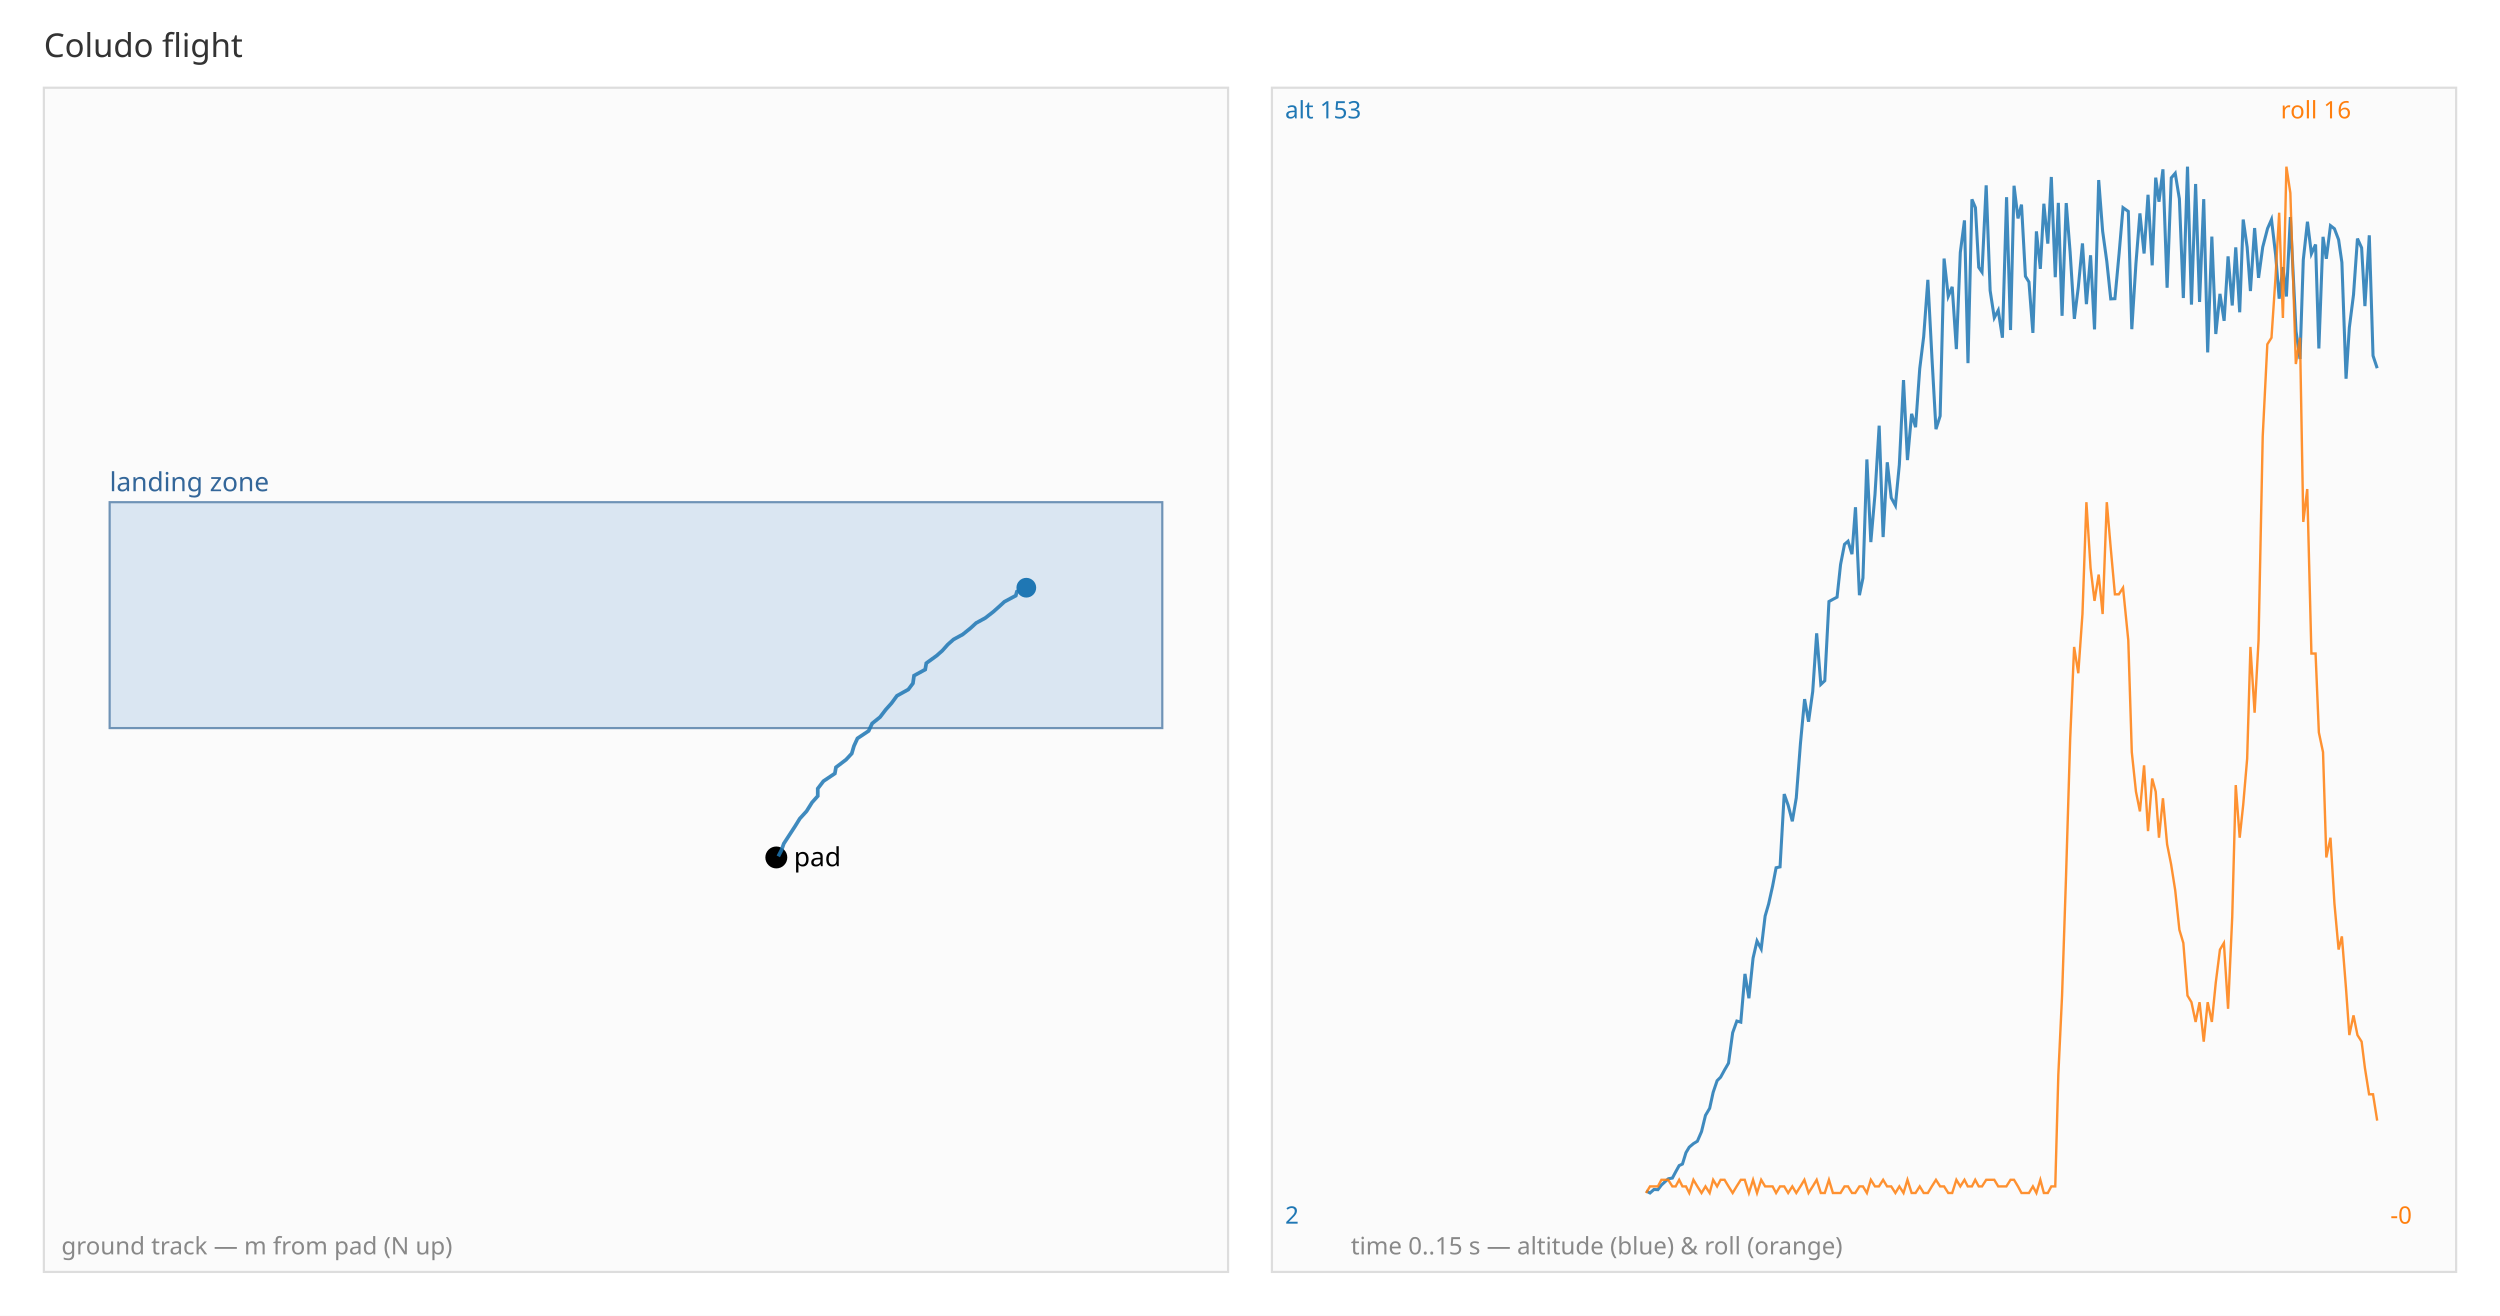
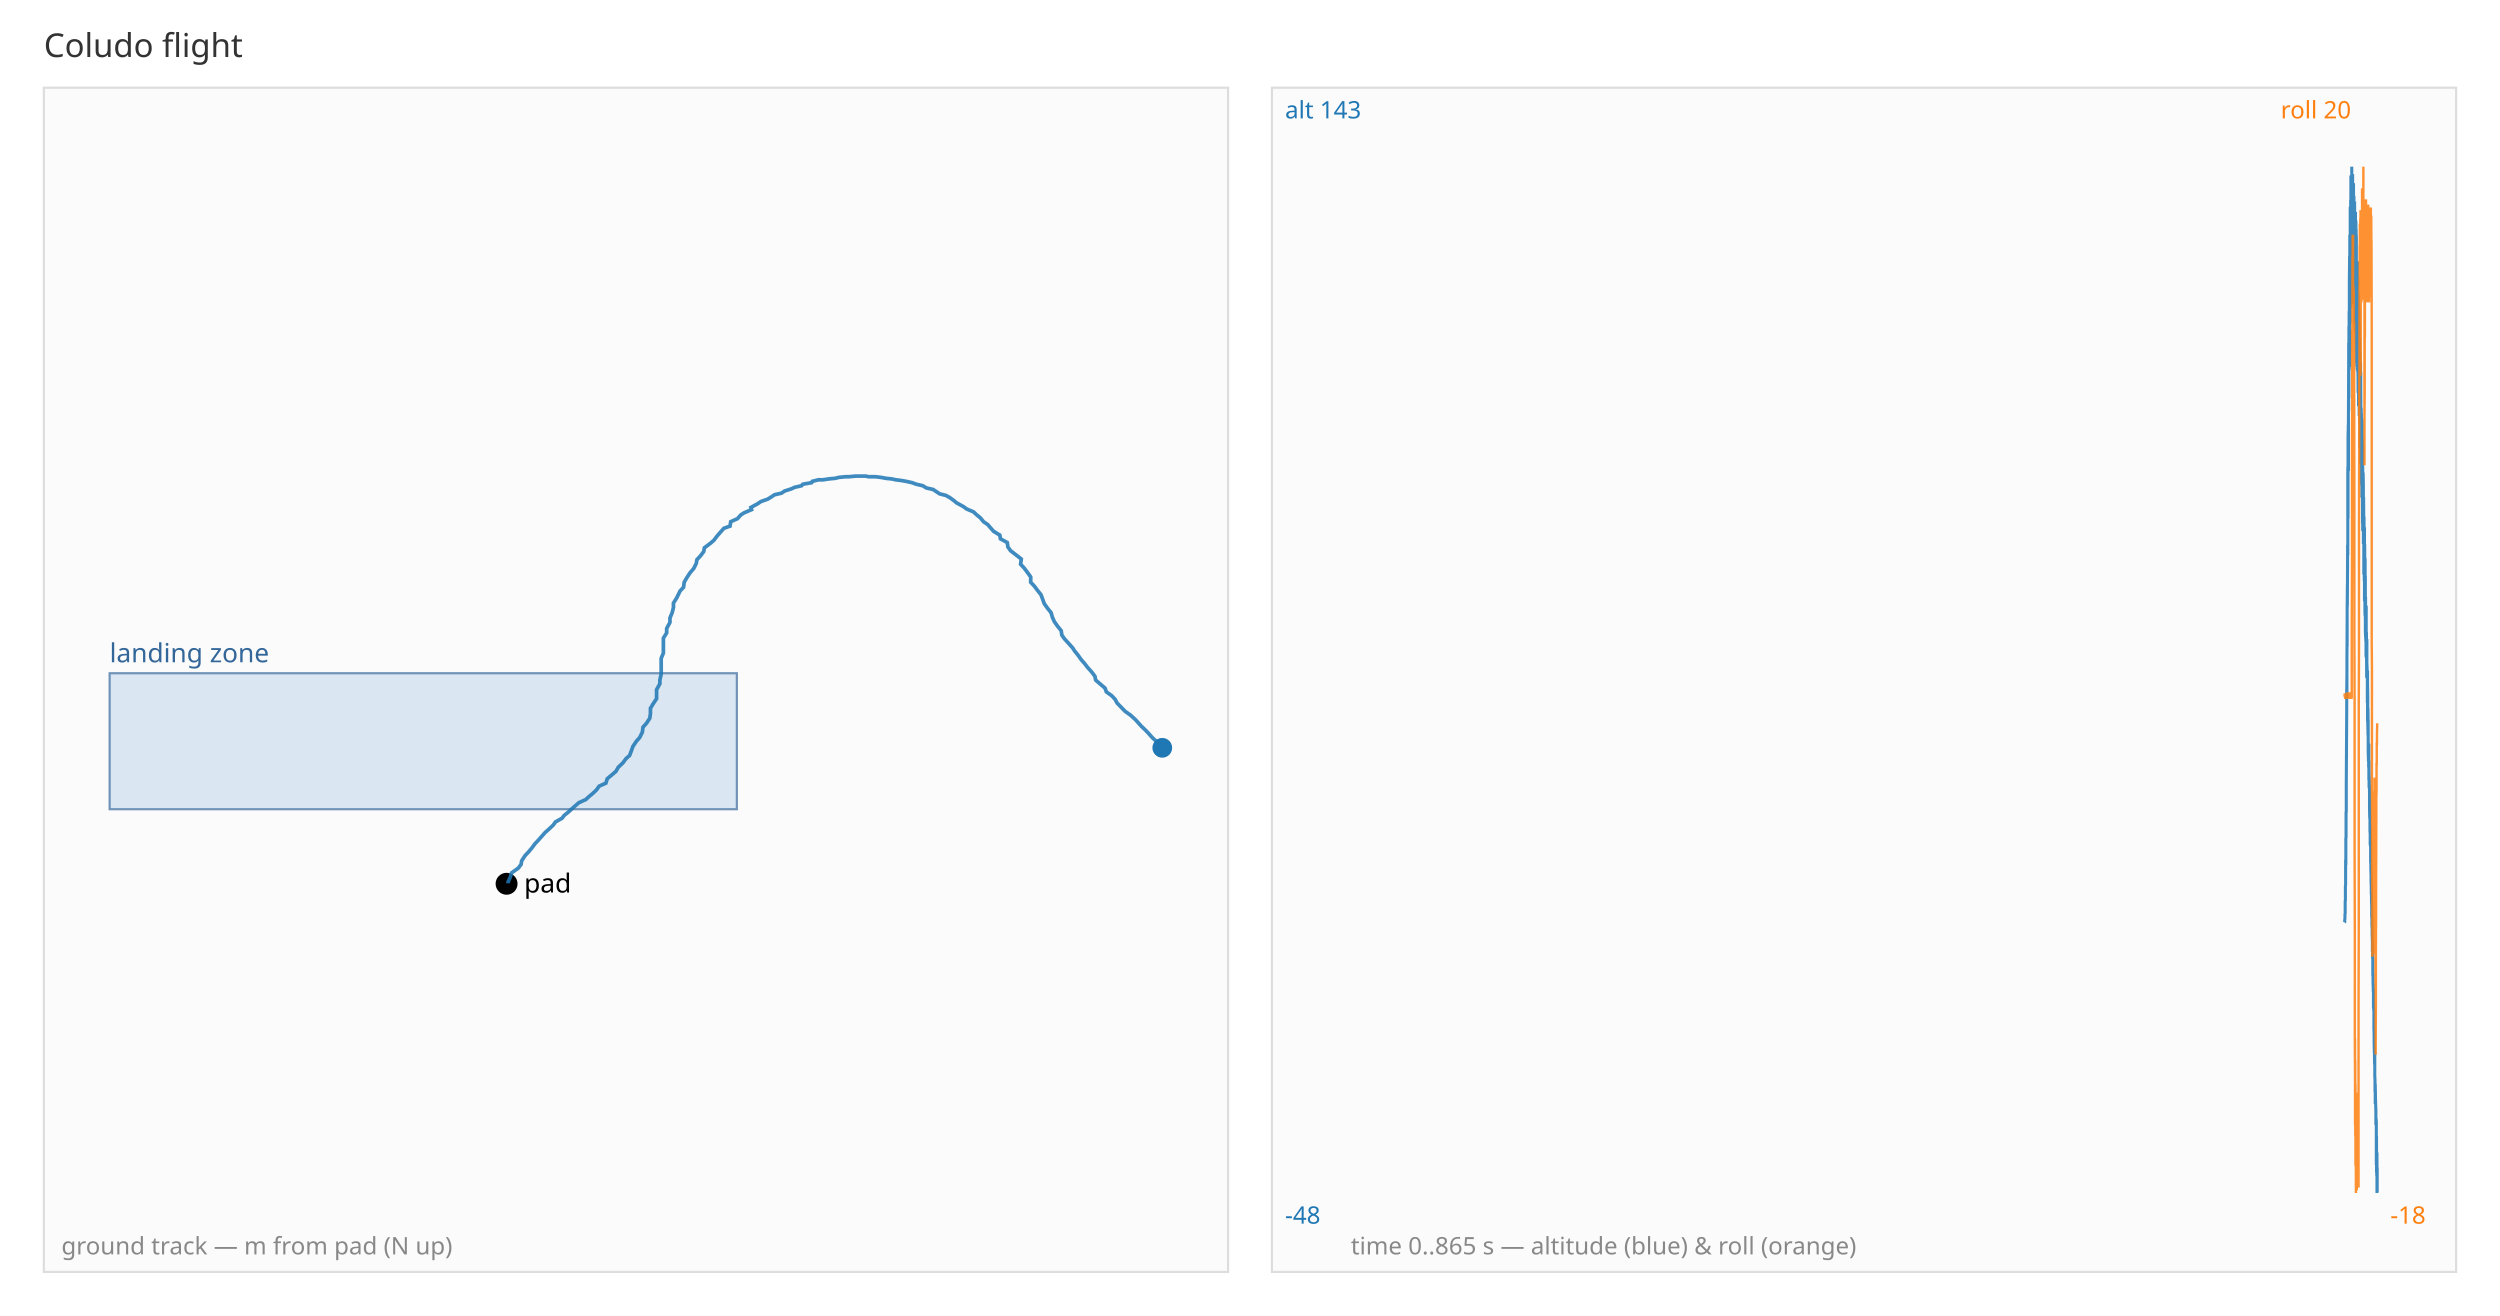
<svg xmlns="http://www.w3.org/2000/svg" width="1140" height="600" font-family="sans-serif" font-size="13">
  <rect width="1140" height="600" fill="white" />
  <text x="20" y="26" font-size="15" fill="#333">Coludo flight</text>
  <rect x="20" y="40" width="540" height="540" fill="#fbfbfb" stroke="#ddd" />
-   <rect x="50" y="229" width="480" height="103" fill="#cde" stroke="#369" opacity="0.7" />
-   <text x="50" y="224" fill="#369" font-size="12">landing zone</text>
-   <circle cx="354" cy="391" r="5" fill="black" />
-   <text x="362" y="395" font-size="12">pad</text>
-   <path d="M354.9,390.5 L354.9,390.5 L354.9,390.5 L354.9,390.5 L354.9,390.5 L354.9,390.5 L354.9,390.5 L354.9,390.5 L354.9,390.5 L354.9,390.5 L354.9,390.5 L354.9,390.5 L354.9,390.5 L354.9,390.5 L354.9,390.5 L354.9,390.5 L354.9,390.5 L354.9,390.5 L354.9,390.5 L354.9,390.5 L354.9,390.5 L354.9,390.5 L354.9,390.5 L354.9,390.5 L354.9,390.5 L354.9,390.5 L354.9,390.5 L354.9,390.5 L354.9,390.5 L354.9,390.5 L354.9,390.5 L354.9,390.5 L354.9,390.5 L354.9,390.5 L354.9,390.5 L354.9,390.5 L354.9,390.5 L354.9,390.5 L354.9,390.5 L354.9,390.5 L354.9,390.5 L354.9,390.5 L354.9,390.5 L354.9,390.5 L354.9,390.5 L354.9,390.5 L354.9,390.5 L354.9,390.5 L354.9,390.5 L354.9,390.5 L354.9,390.5 L354.9,390.5 L354.9,390.5 L356.4,387.6 L357.4,384.7 L360.0,380.7 L362.6,376.7 L364.7,373.3 L367.8,369.9 L370.3,365.9 L372.9,363.0 L372.9,359.6 L375.5,356.2 L380.7,352.7 L381.2,349.9 L385.8,346.4 L388.4,343.6 L389.4,340.2 L391.0,336.7 L396.1,333.3 L397.7,329.9 L401.3,327.0 L403.9,323.6 L406.5,320.7 L409.0,317.3 L414.2,314.4 L416.3,311.6 L416.8,308.1 L421.9,305.3 L422.4,302.4 L427.1,299.0 L429.7,296.7 L432.2,293.9 L434.8,291.6 L439.0,289.3 L442.6,286.4 L445.1,284.1 L449.3,281.8 L452.9,279.0 L455.5,276.7 L458.0,274.4 L463.2,271.6 L463.7,269.8 L468.4,267.6" fill="none" stroke="#1f77b4" stroke-width="1.7" opacity="0.85" />
-   <circle cx="468" cy="268" r="4.5" fill="#1f77b4" />
+   <rect x="50" y="307" width="286" height="62" fill="#cde" stroke="#369" opacity="0.7" />
+   <text x="50" y="302" fill="#369" font-size="12">landing zone</text>
+   <circle cx="231" cy="403" r="5" fill="black" />
+   <text x="239" y="407" font-size="12">pad</text>
+   <path d="M231.7,402.8 L231.7,402.8 L231.7,402.8 L231.7,402.8 L231.7,402.8 L231.7,402.8 L231.7,402.8 L231.7,402.8 L231.7,402.8 L231.7,402.8 L231.7,402.8 L231.7,402.8 L231.7,402.8 L231.7,402.8 L231.7,402.8 L231.7,402.8 L231.7,402.8 L231.7,402.8 L231.7,402.8 L231.7,402.8 L231.7,402.8 L231.7,402.8 L231.7,402.8 L231.7,402.8 L231.7,402.8 L231.7,402.8 L231.7,402.8 L231.7,402.8 L231.7,402.8 L231.7,402.8 L231.7,402.8 L231.7,402.8 L231.7,402.8 L231.7,402.8 L231.7,402.8 L231.7,402.8 L231.7,402.8 L231.7,402.8 L231.7,402.8 L231.7,402.8 L231.7,402.8 L231.7,402.8 L231.7,402.8 L231.7,402.8 L231.7,402.8 L231.7,402.8 L231.7,402.8 L231.7,402.8 L231.7,402.8 L231.7,402.8 L231.7,402.8 L231.7,402.8 L231.7,402.8 L231.7,402.8 L231.7,402.8 L231.7,402.1 L232.7,400.0 L233.3,398.0 L236.3,395.9 L237.6,394.2 L237.9,392.5 L239.4,390.2 L241.0,388.5 L242.5,386.7 L244.0,384.7 L245.6,383.0 L247.1,381.3 L248.6,379.6 L250.2,378.2 L252.3,376.2 L253.3,374.8 L256.3,373.1 L257.3,371.8 L259.4,370.1 L260.9,368.7 L262.5,367.3 L264.0,366.0 L267.1,364.6 L268.6,363.2 L270.2,361.9 L272.0,360.2 L273.2,358.5 L276.3,357.1 L276.9,355.1 L279.4,353.0 L280.9,351.7 L281.9,349.9 L284.0,347.9 L285.5,345.9 L287.1,344.5 L288.0,342.1 L288.6,340.4 L290.2,338.0 L291.7,336.3 L292.9,333.9 L293.2,331.6 L294.8,329.8 L296.3,327.5 L296.6,325.4 L296.6,323.0 L297.8,321.0 L299.4,318.6 L299.4,316.6 L299.4,314.5 L300.9,311.8 L300.9,310.1 L301.5,307.4 L301.5,305.0 L301.5,302.6 L301.5,300.2 L302.5,297.8 L302.5,295.4 L302.5,293.4 L302.5,291.0 L304.0,288.6 L304.0,286.6 L305.5,283.8 L305.5,281.8 L306.5,279.4 L307.1,277.0 L307.1,275.0 L308.6,272.6 L310.1,269.5 L311.7,267.8 L312.0,265.5 L313.2,263.4 L314.8,261.0 L316.3,259.3 L317.5,256.9 L317.8,255.2 L319.4,253.5 L320.9,251.5 L321.2,249.8 L324.0,247.7 L325.5,246.4 L327.1,244.3 L328.6,242.6 L330.1,240.9 L332.9,239.9 L333.2,237.9 L336.3,236.5 L337.8,234.8 L339.4,233.8 L342.7,232.4 L342.4,231.4 L345.5,229.7 L347.0,228.7 L350.1,227.6 L351.7,226.6 L353.2,225.6 L356.3,224.9 L357.8,223.9 L360.9,222.9 L362.4,222.2 L365.5,221.5 L366.1,220.8 L370.1,220.1 L370.4,219.5 L373.2,218.8 L375.3,218.8 L377.8,218.4 L380.9,218.1 L382.4,217.7 L385.5,217.4 L387.0,217.4 L390.1,217.1 L391.6,217.1 L394.7,217.1 L396.2,217.4 L399.3,217.4 L401.8,217.7 L403.9,218.1 L406.7,218.4 L408.5,218.8 L411.0,219.1 L413.2,219.5 L415.9,220.1 L417.8,220.8 L420.8,221.5 L422.4,222.5 L425.5,223.2 L427.0,224.2 L428.5,225.2 L431.3,225.9 L433.1,226.9 L435.0,228.3 L436.2,229.3 L439.3,231.0 L440.8,232.1 L443.9,233.4 L445.4,234.8 L447.0,236.1 L448.5,237.9 L450.4,239.2 L451.6,240.6 L453.1,242.3 L455.9,244.0 L456.2,245.7 L459.3,247.4 L459.6,249.4 L460.8,251.1 L463.9,253.5 L465.7,254.9 L465.4,257.3 L467.0,259.0 L468.5,261.0 L470.0,263.1 L470.0,265.5 L471.6,267.2 L473.1,269.2 L474.7,271.2 L476.2,275.3 L477.7,277.4 L479.3,279.4 L479.9,281.5 L480.8,283.5 L482.3,285.6 L483.9,287.6 L484.2,289.6 L485.4,291.3 L489.1,295.4 L490.0,296.8 L491.6,298.8 L493.1,300.9 L494.6,302.6 L495.9,304.3 L497.7,306.3 L499.3,308.4 L499.6,310.1 L503.9,313.8 L504.5,315.5 L506.9,317.2 L508.5,318.9 L509.4,320.6 L513.1,324.4 L515.5,326.1 L517.7,328.1 L520.5,331.2 L522.3,332.9 L523.9,334.6 L525.4,336.3 L526.9,337.7 L529.7,339.0 L530.0,340.8" fill="none" stroke="#1f77b4" stroke-width="1.7" opacity="0.85" />
+   <circle cx="530" cy="341" r="4.5" fill="#1f77b4" />
  <text x="28" y="572" font-size="11" fill="#888">ground track — m from pad (N up)</text>
  <rect x="580" y="40" width="540" height="540" fill="#fbfbfb" stroke="#ddd" />
-   <text x="586" y="54" fill="#1f77b4" font-size="11">alt 153</text>
-   <text x="586" y="558" fill="#1f77b4" font-size="11">2</text>
-   <path d="M750.6,543.1 L752.4,544.0 L754.2,542.4 L756.0,542.5 L757.6,540.4 L759.2,538.9 L760.8,537.5 L762.6,537.2 L764.2,534.2 L765.7,531.5 L767.2,530.8 L768.8,525.6 L770.3,523.1 L772.2,521.5 L774.0,520.4 L775.9,516.0 L777.7,508.6 L779.6,505.4 L781.2,498.1 L783.0,492.8 L784.6,491.2 L786.4,487.9 L788.2,484.8 L790.1,470.9 L792.0,465.6 L793.8,466.1 L795.7,444.1 L797.5,455.2 L799.4,436.9 L801.2,429.1 L803.1,432.7 L804.9,417.7 L806.5,412.2 L808.3,404.1 L809.9,395.7 L811.7,395.3 L813.6,362.1 L815.4,367.2 L817.3,374.5 L819.1,363.8 L821.0,339.1 L822.9,318.8 L824.7,329.1 L826.6,315.3 L828.4,288.8 L830.3,312.1 L832.1,310.4 L834.0,274.3 L835.8,273.3 L837.7,272.3 L839.3,257.4 L841.1,248.2 L842.7,246.8 L844.5,252.7 L846.1,231.3 L847.9,271.4 L849.5,263.6 L851.3,209.5 L853.1,247.2 L855.0,225.4 L856.9,194.1 L858.7,244.9 L860.6,210.8 L862.4,227.0 L864.3,230.5 L866.1,211.9 L868.0,173.3 L869.8,209.8 L871.7,188.7 L873.5,194.8 L875.4,168.1 L877.2,153.5 L879.1,127.6 L881.0,163.7 L882.8,195.7 L884.7,189.7 L886.5,117.9 L888.4,135.1 L890.2,130.8 L892.1,159.2 L893.9,115.1 L895.8,100.5 L897.4,165.6 L899.2,90.9 L900.8,94.7 L902.3,121.9 L903.8,124.1 L905.7,84.5 L907.5,132.5 L909.4,144.9 L911.2,141.5 L913.1,154.0 L915.0,89.9 L916.8,150.5 L918.4,84.7 L920.2,99.6 L921.8,93.3 L923.6,126.0 L925.2,128.6 L927.0,151.8 L928.6,105.5 L930.4,122.6 L932.0,92.9 L933.8,111.1 L935.4,80.7 L937.2,126.4 L938.6,92.5 L940.3,144.0 L942.2,92.6 L944.0,115.3 L945.9,145.4 L947.7,131.0 L949.6,111.0 L951.4,138.7 L953.3,116.4 L955.1,150.2 L957.0,82.1 L958.8,105.4 L960.7,119.2 L962.5,136.3 L964.4,136.2 L966.3,115.7 L968.1,94.7 L970.5,96.4 L972.1,150.1 L974.0,120.0 L975.8,97.3 L977.7,115.6 L979.5,88.8 L981.4,121.0 L983.0,81.0 L984.5,92.0 L986.3,77.2 L988.2,131.2 L990.1,81.1 L991.9,79.0 L993.8,90.7 L995.6,135.9 L997.5,76.0 L999.3,138.9 L1001.2,83.9 L1003.0,137.7 L1004.9,90.8 L1006.7,160.7 L1008.6,107.9 L1010.4,152.3 L1012.3,134.0 L1014.2,146.3 L1016.0,116.9 L1017.9,139.3 L1019.5,112.8 L1021.3,142.4 L1022.9,100.1 L1024.7,112.7 L1026.2,132.7 L1028.1,104.0 L1029.9,126.7 L1031.8,112.7 L1034.0,104.2 L1035.8,100.1 L1037.7,116.3 L1039.3,136.2 L1041.0,121.8 L1042.6,135.2 L1044.4,99.0 L1047.0,151.1 L1048.8,163.7 L1050.3,118.5 L1052.2,101.1 L1054.0,115.7 L1055.9,111.5 L1057.4,158.9 L1059.3,108.0 L1060.8,118.0 L1062.7,102.9 L1064.5,104.3 L1066.4,109.3 L1067.9,119.7 L1069.8,172.7 L1071.3,149.4 L1073.2,134.4 L1075.0,108.8 L1076.9,113.0 L1078.4,139.6 L1080.4,107.3 L1082.1,162.2 L1084.0,167.9" fill="none" stroke="#1f77b4" stroke-width="1.4" opacity="0.85" />
-   <text x="1040" y="54" fill="#ff7f0e" font-size="11">roll 16</text>
-   <text x="1090" y="558" fill="#ff7f0e" font-size="11">-0</text>
-   <path d="M750.6,544.0 L752.4,541.0 L754.2,541.0 L756.0,541.0 L757.6,538.0 L759.2,538.0 L760.7,538.0 L762.6,541.0 L764.1,541.0 L765.7,538.0 L767.2,541.0 L768.8,541.0 L770.3,544.0 L772.2,538.0 L774.0,541.0 L775.9,544.0 L777.7,541.0 L779.6,544.0 L781.2,538.0 L783.0,541.0 L784.6,538.0 L786.4,538.0 L788.2,541.0 L790.1,544.0 L791.9,541.0 L793.8,538.0 L795.6,538.0 L797.5,544.0 L799.4,538.0 L801.2,544.0 L803.1,538.0 L804.9,541.0 L806.5,541.0 L808.3,541.0 L809.9,544.0 L811.7,541.0 L813.6,541.0 L815.4,544.0 L817.3,541.0 L819.1,544.0 L821.0,541.0 L822.8,538.0 L824.7,544.0 L826.6,541.0 L828.4,538.0 L830.3,544.0 L832.1,544.0 L834.0,538.0 L835.8,544.0 L837.7,544.0 L839.3,544.0 L841.1,541.0 L842.7,541.0 L844.5,544.0 L846.0,544.0 L847.9,541.0 L849.5,541.0 L851.3,544.0 L853.1,538.0 L855.0,541.0 L856.8,541.0 L858.7,538.0 L860.5,541.0 L862.4,541.0 L864.3,544.0 L866.1,541.0 L868.0,544.0 L869.8,538.0 L871.7,544.0 L873.5,544.0 L875.4,541.0 L877.2,544.0 L879.1,544.0 L880.9,541.0 L882.8,538.0 L884.7,541.0 L886.5,541.0 L888.4,544.0 L890.2,544.0 L892.1,538.0 L893.9,541.0 L895.8,538.0 L897.3,541.0 L899.2,541.0 L900.7,538.0 L902.3,541.0 L903.8,541.0 L905.7,538.0 L907.5,538.0 L909.4,538.0 L911.2,541.0 L913.1,541.0 L914.9,541.0 L916.8,538.0 L918.4,538.0 L920.2,541.0 L921.8,544.0 L923.6,544.0 L925.2,544.0 L927.0,541.0 L928.6,544.0 L930.4,538.0 L932.0,544.0 L933.8,544.0 L935.4,541.0 L937.2,541.0 L938.6,490.0 L940.3,454.0 L942.1,400.0 L944.0,337.0 L945.8,295.0 L947.7,307.0 L949.6,280.0 L951.4,229.0 L953.3,259.0 L955.1,274.0 L957.0,262.0 L958.8,280.0 L960.7,229.0 L962.5,250.0 L964.4,271.0 L966.2,271.0 L968.1,268.0 L970.5,292.0 L972.1,343.0 L974.0,361.0 L975.8,370.0 L977.7,349.0 L979.5,379.0 L981.4,355.0 L983.0,361.0 L984.5,382.0 L986.3,364.0 L988.2,385.0 L990.0,394.0 L991.9,406.0 L993.8,424.0 L995.6,430.0 L997.5,454.0 L999.3,457.0 L1001.2,466.0 L1003.0,457.0 L1004.9,475.0 L1006.7,457.0 L1008.6,466.0 L1010.4,448.0 L1012.3,433.0 L1014.1,430.0 L1016.0,460.0 L1017.9,418.0 L1019.5,358.0 L1021.3,382.0 L1022.9,367.0 L1024.7,346.0 L1026.2,295.0 L1028.1,325.0 L1029.9,292.0 L1031.8,199.0 L1033.9,157.0 L1035.8,154.0 L1037.6,127.0 L1039.3,97.0 L1041.0,145.0 L1042.6,76.0 L1044.4,88.0 L1046.9,166.0 L1048.8,154.0 L1050.3,238.0 L1052.1,223.0 L1054.0,298.0 L1055.9,298.0 L1057.4,334.0 L1059.3,343.0 L1060.8,391.0 L1062.7,382.0 L1064.5,412.0 L1066.4,433.0 L1067.9,427.0 L1069.8,451.0 L1071.3,472.0 L1073.2,463.0 L1075.0,472.0 L1076.9,475.0 L1078.4,487.0 L1080.3,499.0 L1082.1,499.0 L1084.0,511.0" fill="none" stroke="#ff7f0e" stroke-width="1.1" opacity="0.85" />
-   <text x="616" y="572" font-size="11" fill="#888">time 0..15 s — altitude (blue) &amp; roll (orange)</text>
+   <text x="586" y="54" fill="#1f77b4" font-size="11">alt 143</text>
+   <text x="586" y="558" fill="#1f77b4" font-size="11">-48</text>
+   <path d="M1069.1,420.6 L1069.2,420.5 L1069.2,420.3 L1069.2,419.6 L1069.3,418.6 L1069.3,417.8 L1069.3,417.7 L1069.3,417.0 L1069.4,416.5 L1069.4,414.6 L1069.4,414.3 L1069.4,411.7 L1069.4,410.9 L1069.5,410.6 L1069.5,407.1 L1069.5,406.9 L1069.5,404.1 L1069.6,403.4 L1069.6,400.5 L1069.6,397.4 L1069.6,392.0 L1069.7,394.5 L1069.7,384.8 L1069.7,387.9 L1069.7,382.4 L1069.8,381.8 L1069.8,374.7 L1069.8,373.8 L1069.8,370.4 L1069.9,370.2 L1069.9,356.9 L1069.9,357.9 L1069.9,358.5 L1069.9,358.6 L1070.0,340.2 L1070.0,340.9 L1070.0,345.5 L1070.0,341.0 L1070.1,324.0 L1070.1,317.4 L1070.1,320.4 L1070.1,315.7 L1070.2,307.3 L1070.2,317.8 L1070.2,313.3 L1070.2,300.5 L1070.3,282.8 L1070.3,294.8 L1070.3,293.0 L1070.3,278.1 L1070.4,266.7 L1070.4,273.4 L1070.4,276.2 L1070.4,269.9 L1070.4,274.3 L1070.5,253.5 L1070.5,259.8 L1070.5,252.4 L1070.5,248.4 L1070.6,253.2 L1070.6,229.9 L1070.6,219.2 L1070.6,214.1 L1070.7,211.9 L1070.7,206.5 L1070.7,236.4 L1070.7,198.8 L1070.8,195.7 L1070.8,193.7 L1070.8,207.3 L1070.8,204.2 L1070.9,187.6 L1070.9,199.6 L1070.9,214.8 L1070.9,182.9 L1070.9,190.5 L1071.0,162.3 L1071.0,187.2 L1071.0,156.3 L1071.0,166.5 L1071.1,157.1 L1071.1,181.6 L1071.1,173.5 L1071.1,148.8 L1071.2,159.5 L1071.2,141.9 L1071.2,168.8 L1071.2,166.0 L1071.3,140.8 L1071.3,149.9 L1071.3,157.7 L1071.3,128.4 L1071.4,118.4 L1071.4,116.7 L1071.4,167.4 L1071.4,159.3 L1071.5,128.6 L1071.5,108.4 L1071.5,107.1 L1071.5,159.8 L1071.6,117.5 L1071.6,133.7 L1071.6,115.4 L1071.6,138.6 L1071.6,120.2 L1071.7,135.9 L1071.7,131.7 L1071.7,147.3 L1071.7,94.3 L1071.8,99.2 L1071.8,122.2 L1071.8,119.4 L1071.8,129.1 L1071.9,98.8 L1071.9,91.1 L1071.9,97.2 L1071.9,127.5 L1072.0,122.9 L1072.0,80.0 L1072.0,140.3 L1072.0,88.9 L1072.1,133.3 L1072.1,117.2 L1072.1,91.6 L1072.2,83.1 L1072.2,137.1 L1072.2,94.8 L1072.2,84.5 L1072.2,138.1 L1072.3,102.4 L1072.3,137.8 L1072.3,129.5 L1072.3,109.9 L1072.4,117.6 L1072.4,96.8 L1072.4,89.3 L1072.4,76.0 L1072.5,97.9 L1072.5,88.1 L1072.5,101.1 L1072.5,126.5 L1072.6,80.5 L1072.6,128.6 L1072.6,115.0 L1072.6,100.1 L1072.7,104.1 L1072.7,118.4 L1072.7,120.1 L1072.7,112.6 L1072.8,127.8 L1072.8,79.4 L1072.8,138.6 L1072.8,128.6 L1072.9,131.9 L1072.9,119.2 L1072.9,135.8 L1072.9,120.1 L1073.0,94.8 L1073.0,134.7 L1073.0,104.8 L1073.0,86.3 L1073.1,132.1 L1073.1,106.7 L1073.1,108.5 L1073.1,132.0 L1073.2,83.5 L1073.2,113.1 L1073.2,91.6 L1073.2,97.2 L1073.3,132.4 L1073.3,98.8 L1073.3,111.7 L1073.3,121.1 L1073.4,89.3 L1073.4,92.9 L1073.4,92.6 L1073.4,128.4 L1073.4,135.9 L1073.5,102.1 L1073.5,112.2 L1073.5,104.0 L1073.5,114.6 L1073.6,128.4 L1073.6,92.0 L1073.6,98.4 L1073.7,126.7 L1073.7,125.7 L1073.7,118.2 L1073.7,91.9 L1073.8,137.7 L1073.8,147.9 L1073.8,115.6 L1073.8,146.6 L1073.8,122.6 L1073.9,111.0 L1073.9,132.1 L1073.9,99.7 L1073.9,134.5 L1074.0,121.0 L1074.0,134.7 L1074.0,123.9 L1074.0,105.0 L1074.1,96.6 L1074.1,115.2 L1074.1,151.2 L1074.2,122.9 L1074.2,107.2 L1074.2,133.2 L1074.2,101.6 L1074.2,137.4 L1074.3,100.6 L1074.3,111.2 L1074.3,117.8 L1074.3,111.3 L1074.4,157.5 L1074.4,126.3 L1074.4,150.6 L1074.4,104.5 L1074.5,143.4 L1074.5,109.0 L1074.5,107.3 L1074.5,160.8 L1074.6,156.9 L1074.6,121.2 L1074.6,140.8 L1074.6,165.7 L1074.7,133.5 L1074.7,148.3 L1074.7,128.7 L1074.7,167.2 L1074.8,130.1 L1074.8,161.7 L1074.8,136.9 L1074.9,168.8 L1074.9,125.3 L1074.9,133.1 L1074.9,124.5 L1075.0,119.2 L1075.0,125.6 L1075.0,167.8 L1075.0,134.6 L1075.1,168.6 L1075.1,169.5 L1075.1,149.5 L1075.1,162.0 L1075.1,156.3 L1075.2,126.1 L1075.2,138.4 L1075.2,154.2 L1075.2,161.0 L1075.3,179.1 L1075.3,167.5 L1075.3,136.5 L1075.4,147.2 L1075.4,140.8 L1075.4,134.3 L1075.4,153.7 L1075.5,185.2 L1075.5,160.7 L1075.5,169.9 L1075.5,178.3 L1075.5,150.8 L1075.6,138.7 L1075.6,146.3 L1075.6,141.4 L1075.6,165.5 L1075.7,141.1 L1075.7,182.6 L1075.7,172.1 L1075.7,155.5 L1075.8,189.8 L1075.8,147.8 L1075.8,152.7 L1075.9,167.1 L1075.9,170.0 L1075.9,157.8 L1075.9,184.3 L1076.0,176.4 L1076.0,168.5 L1076.0,154.3 L1076.0,174.6 L1076.0,173.3 L1076.1,177.1 L1076.1,193.8 L1076.1,189.3 L1076.1,159.8 L1076.2,166.2 L1076.2,169.1 L1076.2,163.4 L1076.2,204.1 L1076.3,177.7 L1076.3,177.1 L1076.3,177.0 L1076.3,196.7 L1076.4,165.2 L1076.4,193.0 L1076.4,170.0 L1076.5,169.5 L1076.5,211.8 L1076.5,183.4 L1076.5,174.5 L1076.6,201.9 L1076.6,208.4 L1076.6,195.9 L1076.6,188.4 L1076.7,194.2 L1076.7,210.2 L1076.7,209.8 L1076.7,185.9 L1076.8,218.0 L1076.8,188.4 L1076.8,196.8 L1076.8,219.9 L1076.8,190.1 L1076.9,221.4 L1076.9,215.5 L1076.9,217.6 L1076.9,212.7 L1077.0,190.8 L1077.0,226.9 L1077.1,199.4 L1077.1,221.2 L1077.1,226.7 L1077.1,192.3 L1077.2,204.7 L1077.2,202.2 L1077.2,202.7 L1077.2,199.6 L1077.3,237.8 L1077.3,238.7 L1077.3,201.1 L1077.3,235.9 L1077.3,214.5 L1077.4,242.2 L1077.4,203.2 L1077.4,207.5 L1077.4,219.8 L1077.5,220.4 L1077.5,215.2 L1077.5,229.3 L1077.5,232.4 L1077.6,235.2 L1077.6,215.8 L1077.7,221.8 L1077.7,231.9 L1077.7,236.0 L1077.7,232.1 L1077.7,248.1 L1077.8,247.2 L1077.8,244.6 L1077.8,245.8 L1077.8,226.6 L1077.9,239.7 L1077.9,244.8 L1077.9,260.3 L1077.9,262.0 L1078.0,236.8 L1078.0,235.6 L1078.0,241.4 L1078.0,254.3 L1078.1,240.2 L1078.1,247.5 L1078.1,264.9 L1078.1,240.6 L1078.2,244.7 L1078.2,240.6 L1078.2,274.2 L1078.3,248.6 L1078.3,248.2 L1078.3,258.5 L1078.3,248.4 L1078.4,265.7 L1078.4,263.9 L1078.4,273.0 L1078.4,279.1 L1078.5,280.9 L1078.5,275.2 L1078.5,254.6 L1078.5,274.1 L1078.6,283.5 L1078.6,272.7 L1078.6,262.5 L1078.6,287.4 L1078.7,290.5 L1078.7,285.7 L1078.7,279.5 L1078.7,272.1 L1078.7,283.6 L1078.8,292.5 L1078.8,284.8 L1078.9,291.4 L1078.9,295.6 L1078.9,284.1 L1078.9,299.5 L1079.0,276.2 L1079.0,287.2 L1079.0,288.1 L1079.0,296.0 L1079.1,300.4 L1079.1,293.4 L1079.1,299.0 L1079.1,297.6 L1079.1,288.3 L1079.2,309.1 L1079.2,299.2 L1079.2,305.9 L1079.2,296.8 L1079.3,291.4 L1079.3,307.2 L1079.3,307.0 L1079.3,302.1 L1079.4,304.9 L1079.4,305.5 L1079.5,307.6 L1079.5,316.2 L1079.5,320.6 L1079.5,307.9 L1079.6,305.7 L1079.6,326.7 L1079.6,324.1 L1079.6,329.0 L1079.6,311.3 L1079.7,317.7 L1079.7,320.6 L1079.7,323.4 L1079.7,329.8 L1079.8,333.9 L1079.8,335.4 L1079.8,332.8 L1079.8,322.9 L1079.9,336.6 L1079.9,333.4 L1079.9,328.2 L1079.9,342.9 L1080.0,346.2 L1080.0,347.1 L1080.0,343.3 L1080.1,339.0 L1080.1,350.0 L1080.1,346.0 L1080.1,344.5 L1080.2,339.3 L1080.2,345.5 L1080.2,355.7 L1080.2,346.8 L1080.3,347.2 L1080.3,359.2 L1080.3,358.1 L1080.3,351.7 L1080.4,355.1 L1080.4,355.4 L1080.4,359.1 L1080.4,356.2 L1080.5,361.7 L1080.5,364.1 L1080.5,360.2 L1080.5,368.6 L1080.6,373.2 L1080.6,364.7 L1080.6,372.1 L1080.7,368.3 L1080.7,373.2 L1080.7,368.7 L1080.7,379.6 L1080.8,377.1 L1080.8,378.4 L1080.8,376.3 L1080.8,384.8 L1080.9,385.7 L1080.9,377.8 L1080.9,384.8 L1080.9,385.5 L1081.0,383.9 L1081.0,383.3 L1081.0,385.5 L1081.0,393.3 L1081.0,390.6 L1081.1,394.2 L1081.1,396.1 L1081.1,396.3 L1081.2,399.1 L1081.2,398.5 L1081.2,401.5 L1081.3,404.9 L1081.3,405.3 L1081.3,404.1 L1081.3,407.5 L1081.4,408.5 L1081.4,409.7 L1081.4,409.2 L1081.4,410.9 L1081.5,413.2 L1081.5,413.3 L1081.5,414.5 L1081.5,417.2 L1081.5,418.1 L1081.6,418.5 L1081.6,420.1 L1081.6,421.9 L1081.6,422.3 L1081.7,423.6 L1081.7,425.3 L1081.7,426.1 L1081.8,429.3 L1081.8,430.4 L1081.8,432.3 L1081.9,432.2 L1081.9,435.0 L1081.9,437.1 L1081.9,435.8 L1082.0,437.3 L1082.0,440.1 L1082.0,442.0 L1082.0,441.2 L1082.0,445.1 L1082.1,443.9 L1082.1,447.8 L1082.1,447.3 L1082.1,447.6 L1082.2,450.8 L1082.2,448.6 L1082.2,451.2 L1082.2,451.5 L1082.3,451.5 L1082.3,458.7 L1082.3,459.7 L1082.4,459.4 L1082.4,460.7 L1082.4,458.8 L1082.5,460.4 L1082.5,463.3 L1082.5,469.5 L1082.5,463.3 L1082.5,468.0 L1082.6,472.6 L1082.6,470.9 L1082.6,473.4 L1082.6,475.2 L1082.7,480.0 L1082.7,477.6 L1082.7,478.6 L1082.7,476.9 L1082.8,484.6 L1082.8,479.5 L1082.8,481.0 L1082.8,485.4 L1082.9,479.6 L1082.9,488.9 L1082.9,490.3 L1083.0,492.8 L1083.0,495.7 L1083.0,497.9 L1083.0,496.4 L1083.1,495.4 L1083.1,496.1 L1083.1,503.4 L1083.1,494.2 L1083.2,498.4 L1083.2,501.8 L1083.2,503.3 L1083.2,499.8 L1083.4,507.1 L1083.4,509.5 L1083.4,505.4 L1083.4,507.4 L1083.4,513.0 L1083.5,509.9 L1083.5,510.2 L1083.6,511.7 L1083.6,531.2 L1083.6,522.2 L1083.7,518.1 L1083.7,529.9 L1083.7,522.1 L1083.7,534.7 L1083.8,533.0 L1083.8,525.6 L1083.8,536.3 L1083.8,529.7 L1083.9,537.5 L1083.9,544.0 L1083.9,525.5 L1083.9,532.9 L1084.0,543.4 L1084.0,532.4 L1084.0,535.2" fill="none" stroke="#1f77b4" stroke-width="1.4" opacity="0.85" />
+   <text x="1040" y="54" fill="#ff7f0e" font-size="11">roll 20</text>
+   <text x="1090" y="558" fill="#ff7f0e" font-size="11">-18</text>
+   <path d="M1069.1,317.4 L1069.2,316.2 L1069.2,316.2 L1069.2,317.4 L1069.3,317.4 L1069.3,316.2 L1069.3,317.4 L1069.3,317.4 L1069.4,317.4 L1069.4,317.4 L1069.4,318.7 L1069.4,317.4 L1069.4,317.4 L1069.5,316.2 L1069.5,317.4 L1069.5,317.4 L1069.5,318.7 L1069.6,316.2 L1069.6,316.2 L1069.6,318.7 L1069.6,317.4 L1069.7,318.7 L1069.7,317.4 L1069.7,317.4 L1069.7,317.4 L1069.8,317.4 L1069.8,316.2 L1069.8,317.4 L1069.8,317.4 L1069.9,317.4 L1069.9,318.7 L1069.9,317.4 L1069.9,317.4 L1069.9,316.2 L1070.0,317.4 L1070.0,317.4 L1070.0,318.7 L1070.0,317.4 L1070.1,316.2 L1070.1,317.4 L1070.1,317.4 L1070.1,317.4 L1070.2,316.2 L1070.2,316.2 L1070.2,316.2 L1070.2,317.4 L1070.3,317.4 L1070.3,317.4 L1070.3,317.4 L1070.3,317.4 L1070.4,318.7 L1070.4,317.4 L1070.4,316.2 L1070.4,318.7 L1070.4,316.2 L1070.5,316.2 L1070.5,316.2 L1070.5,317.4 L1070.5,317.4 L1070.6,318.7 L1070.6,316.2 L1070.6,317.4 L1070.6,316.2 L1070.7,317.4 L1070.7,317.4 L1070.7,318.7 L1070.7,316.2 L1070.8,316.2 L1070.8,317.4 L1070.8,317.4 L1070.8,317.4 L1070.9,316.2 L1070.9,318.7 L1070.9,318.7 L1070.9,316.2 L1070.9,317.4 L1071.0,317.4 L1071.0,317.4 L1071.0,317.4 L1071.0,317.4 L1071.1,317.4 L1071.1,318.7 L1071.1,317.4 L1071.1,317.4 L1071.2,316.2 L1071.2,317.4 L1071.2,316.2 L1071.2,316.2 L1071.3,317.4 L1071.3,318.7 L1071.3,317.4 L1071.3,318.7 L1071.4,317.4 L1071.4,318.7 L1071.4,318.7 L1071.4,318.7 L1071.5,317.4 L1071.5,318.7 L1071.5,318.7 L1071.5,317.4 L1071.5,316.2 L1071.6,318.7 L1071.6,317.4 L1071.6,318.7 L1071.6,318.7 L1071.7,316.2 L1071.7,318.7 L1071.7,317.4 L1071.7,317.4 L1071.8,316.2 L1071.8,317.4 L1071.8,317.4 L1071.8,317.4 L1071.9,316.2 L1071.9,316.2 L1071.9,318.7 L1071.9,317.4 L1072.0,317.4 L1072.0,316.2 L1072.0,317.4 L1072.0,316.2 L1072.1,316.2 L1072.1,316.2 L1072.1,317.4 L1072.2,316.2 L1072.2,317.4 L1072.2,316.2 L1072.2,317.4 L1072.2,317.4 L1072.3,317.4 L1072.3,316.2 L1072.3,317.4 L1072.3,318.7 L1072.4,317.4 L1072.4,316.2 L1072.4,312.5 L1072.4,284.0 L1072.5,256.8 L1072.5,235.7 L1072.5,203.5 L1072.5,201.0 L1072.6,183.7 L1072.6,177.5 L1072.6,150.3 L1072.6,154.0 L1072.7,156.5 L1072.7,154.0 L1072.7,139.1 L1072.7,116.9 L1072.8,125.5 L1072.8,145.3 L1072.8,107.0 L1072.8,115.6 L1072.9,119.3 L1072.9,129.2 L1072.9,109.4 L1072.9,120.6 L1073.0,133.0 L1073.0,107.0 L1073.0,185.0 L1073.0,172.6 L1073.1,151.5 L1073.1,149.0 L1073.1,155.2 L1073.1,139.1 L1073.2,160.2 L1073.2,160.2 L1073.2,156.5 L1073.2,130.5 L1073.3,154.0 L1073.3,144.1 L1073.3,137.9 L1073.3,133.0 L1073.3,142.9 L1073.4,155.2 L1073.4,178.8 L1073.4,163.9 L1073.4,180.0 L1073.5,163.9 L1073.5,150.3 L1073.5,146.6 L1073.5,176.3 L1073.6,225.8 L1073.6,251.8 L1073.6,290.2 L1073.7,319.9 L1073.7,343.4 L1073.7,369.4 L1073.7,389.2 L1073.8,423.9 L1073.8,422.7 L1073.8,447.4 L1073.8,461.0 L1073.8,474.7 L1073.9,492.0 L1073.9,473.4 L1073.9,484.6 L1073.9,513.0 L1074.0,483.3 L1074.0,518.0 L1074.0,508.1 L1074.0,499.4 L1074.1,511.8 L1074.1,506.9 L1074.1,494.5 L1074.1,531.6 L1074.2,521.7 L1074.2,503.1 L1074.2,501.9 L1074.2,510.6 L1074.3,544.0 L1074.3,535.3 L1074.3,527.9 L1074.3,516.8 L1074.4,509.3 L1074.4,527.9 L1074.4,526.7 L1074.4,524.2 L1074.5,527.9 L1074.5,542.8 L1074.5,518.0 L1074.5,523.0 L1074.6,516.8 L1074.6,511.8 L1074.6,529.1 L1074.6,531.6 L1074.7,503.1 L1074.7,505.6 L1074.7,542.8 L1074.7,509.3 L1074.8,519.2 L1074.8,509.3 L1074.8,523.0 L1074.9,532.9 L1074.9,498.2 L1074.9,529.1 L1074.9,513.0 L1075.0,541.5 L1075.0,526.7 L1075.0,503.1 L1075.0,537.8 L1075.1,506.9 L1075.1,523.0 L1075.1,515.5 L1075.1,532.9 L1075.1,506.9 L1075.2,509.3 L1075.2,514.3 L1075.2,503.1 L1075.2,514.3 L1075.3,526.7 L1075.3,504.4 L1075.3,508.1 L1075.4,515.5 L1075.4,505.6 L1075.4,523.0 L1075.4,504.4 L1075.5,541.5 L1075.5,505.6 L1075.5,535.3 L1075.5,541.5 L1075.5,458.6 L1075.6,421.4 L1075.6,386.8 L1075.6,358.3 L1075.6,319.9 L1075.7,296.4 L1075.7,271.6 L1075.7,256.8 L1075.7,237.0 L1075.8,198.6 L1075.8,189.9 L1075.8,181.2 L1075.9,167.6 L1075.9,149.0 L1075.9,159.0 L1075.9,146.6 L1076.0,118.1 L1076.0,144.1 L1076.0,111.9 L1076.0,111.9 L1076.0,124.3 L1076.1,129.2 L1076.1,105.7 L1076.1,119.3 L1076.1,102.0 L1076.2,111.9 L1076.2,123.0 L1076.2,123.0 L1076.2,133.0 L1076.3,110.7 L1076.3,129.2 L1076.3,99.5 L1076.3,128.0 L1076.4,120.6 L1076.4,95.8 L1076.4,171.3 L1076.5,166.4 L1076.5,155.2 L1076.5,130.5 L1076.5,129.2 L1076.6,136.7 L1076.6,133.0 L1076.6,128.0 L1076.6,124.3 L1076.7,136.7 L1076.7,116.9 L1076.7,102.0 L1076.7,102.0 L1076.8,133.0 L1076.8,113.1 L1076.8,118.1 L1076.8,137.9 L1076.8,133.0 L1076.9,131.7 L1076.9,118.1 L1076.9,120.6 L1076.9,97.0 L1077.0,120.6 L1077.0,104.5 L1077.1,115.6 L1077.1,108.2 L1077.1,85.9 L1077.1,119.3 L1077.2,125.5 L1077.2,115.6 L1077.2,128.0 L1077.2,129.2 L1077.3,125.5 L1077.3,121.8 L1077.3,129.2 L1077.3,129.2 L1077.3,120.6 L1077.4,119.3 L1077.4,113.1 L1077.4,97.0 L1077.4,92.1 L1077.5,128.0 L1077.5,115.6 L1077.5,100.8 L1077.5,92.1 L1077.6,98.3 L1077.6,114.4 L1077.7,76.0 L1077.7,89.6 L1077.7,88.4 L1077.7,114.4 L1077.7,105.7 L1077.8,97.0 L1077.8,105.7 L1077.8,90.9 L1077.8,126.8 L1077.9,120.6 L1077.9,110.7 L1077.9,136.7 L1077.9,105.7 L1078.0,135.4 L1078.0,111.9 L1078.0,109.4 L1078.0,133.0 L1078.1,104.5 L1078.1,121.8 L1078.1,121.8 L1078.1,105.7 L1078.2,133.0 L1078.2,212.2 L1078.2,189.9 L1078.3,180.0 L1078.3,165.1 L1078.3,178.8 L1078.3,159.0 L1078.4,133.0 L1078.4,154.0 L1078.4,119.3 L1078.4,130.5 L1078.5,126.8 L1078.5,108.2 L1078.5,109.4 L1078.5,113.1 L1078.6,103.2 L1078.6,135.4 L1078.6,133.0 L1078.6,110.7 L1078.7,115.6 L1078.7,115.6 L1078.7,104.5 L1078.7,124.3 L1078.7,108.2 L1078.8,123.0 L1078.8,105.7 L1078.9,103.2 L1078.9,103.2 L1078.9,90.9 L1078.9,95.8 L1079.0,93.3 L1079.0,116.9 L1079.0,130.5 L1079.0,102.0 L1079.1,131.7 L1079.1,93.3 L1079.1,133.0 L1079.1,128.0 L1079.1,94.6 L1079.2,98.3 L1079.2,113.1 L1079.2,123.0 L1079.2,121.8 L1079.3,97.0 L1079.3,108.2 L1079.3,137.9 L1079.3,125.5 L1079.4,131.7 L1079.4,103.2 L1079.5,99.5 L1079.5,123.0 L1079.5,107.0 L1079.5,100.8 L1079.6,123.0 L1079.6,131.7 L1079.6,134.2 L1079.6,118.1 L1079.6,115.6 L1079.7,128.0 L1079.7,99.5 L1079.7,128.0 L1079.7,103.2 L1079.8,114.4 L1079.8,115.6 L1079.8,111.9 L1079.8,107.0 L1079.9,126.8 L1079.9,110.7 L1079.9,93.3 L1079.9,110.7 L1080.0,118.1 L1080.0,105.7 L1080.0,104.5 L1080.1,130.5 L1080.1,95.8 L1080.1,115.6 L1080.1,115.6 L1080.2,133.0 L1080.2,98.3 L1080.2,98.3 L1080.2,102.0 L1080.3,137.9 L1080.3,129.2 L1080.3,94.6 L1080.3,99.5 L1080.4,95.8 L1080.4,124.3 L1080.4,99.5 L1080.4,108.2 L1080.5,125.5 L1080.5,110.7 L1080.5,103.2 L1080.5,105.7 L1080.6,100.8 L1080.6,116.9 L1080.6,95.8 L1080.7,120.6 L1080.7,97.0 L1080.7,102.0 L1080.7,105.7 L1080.8,135.4 L1080.8,98.3 L1080.8,99.5 L1080.8,102.0 L1080.9,115.6 L1080.9,124.3 L1080.9,133.0 L1080.9,97.0 L1081.0,128.0 L1081.0,104.5 L1081.0,130.5 L1081.0,104.5 L1081.0,98.3 L1081.1,94.6 L1081.1,111.9 L1081.1,130.5 L1081.2,124.3 L1081.2,121.8 L1081.2,125.5 L1081.3,103.2 L1081.3,104.5 L1081.3,119.3 L1081.3,98.3 L1081.4,130.5 L1081.4,111.9 L1081.4,110.7 L1081.4,109.4 L1081.5,146.6 L1081.5,189.9 L1081.5,235.7 L1081.5,266.7 L1081.5,292.7 L1081.6,303.8 L1081.6,342.2 L1081.6,355.8 L1081.6,360.8 L1081.7,376.9 L1081.7,386.8 L1081.7,405.3 L1081.8,407.8 L1081.8,436.3 L1081.8,407.8 L1081.9,410.3 L1081.9,393.0 L1081.9,409.0 L1081.9,397.9 L1082.0,402.9 L1082.0,402.9 L1082.0,399.1 L1082.0,406.6 L1082.0,414.0 L1082.1,421.4 L1082.1,426.4 L1082.1,422.7 L1082.1,431.3 L1082.2,412.8 L1082.2,425.1 L1082.2,409.0 L1082.2,407.8 L1082.3,393.0 L1082.3,391.7 L1082.3,395.4 L1082.4,360.8 L1082.4,373.1 L1082.4,378.1 L1082.5,369.4 L1082.5,378.1 L1082.5,385.5 L1082.5,371.9 L1082.5,390.5 L1082.6,384.3 L1082.6,400.4 L1082.6,405.3 L1082.6,435.0 L1082.7,396.7 L1082.7,411.5 L1082.7,404.1 L1082.7,406.6 L1082.8,385.5 L1082.8,390.5 L1082.8,362.0 L1082.8,354.6 L1082.9,362.0 L1082.9,365.7 L1082.9,355.8 L1083.0,396.7 L1083.0,400.4 L1083.0,378.1 L1083.0,363.2 L1083.1,378.1 L1083.1,367.0 L1083.1,371.9 L1083.1,370.7 L1083.2,381.8 L1083.2,401.6 L1083.2,407.8 L1083.2,419.0 L1083.3,480.9 L1083.4,458.6 L1083.4,442.5 L1083.4,425.1 L1083.4,433.8 L1083.5,417.7 L1083.5,405.3 L1083.6,373.1 L1083.6,373.1 L1083.6,364.5 L1083.7,360.8 L1083.7,354.6 L1083.7,357.0 L1083.7,348.4 L1083.8,348.4 L1083.8,344.7 L1083.8,345.9 L1083.8,338.5 L1083.9,339.7 L1083.9,339.7 L1083.9,336.0 L1083.9,334.8 L1084.0,331.0 L1084.0,329.8 L1084.0,329.8" fill="none" stroke="#ff7f0e" stroke-width="1.1" opacity="0.85" />
+   <text x="616" y="572" font-size="11" fill="#888">time 0..865 s — altitude (blue) &amp; roll (orange)</text>
</svg>
